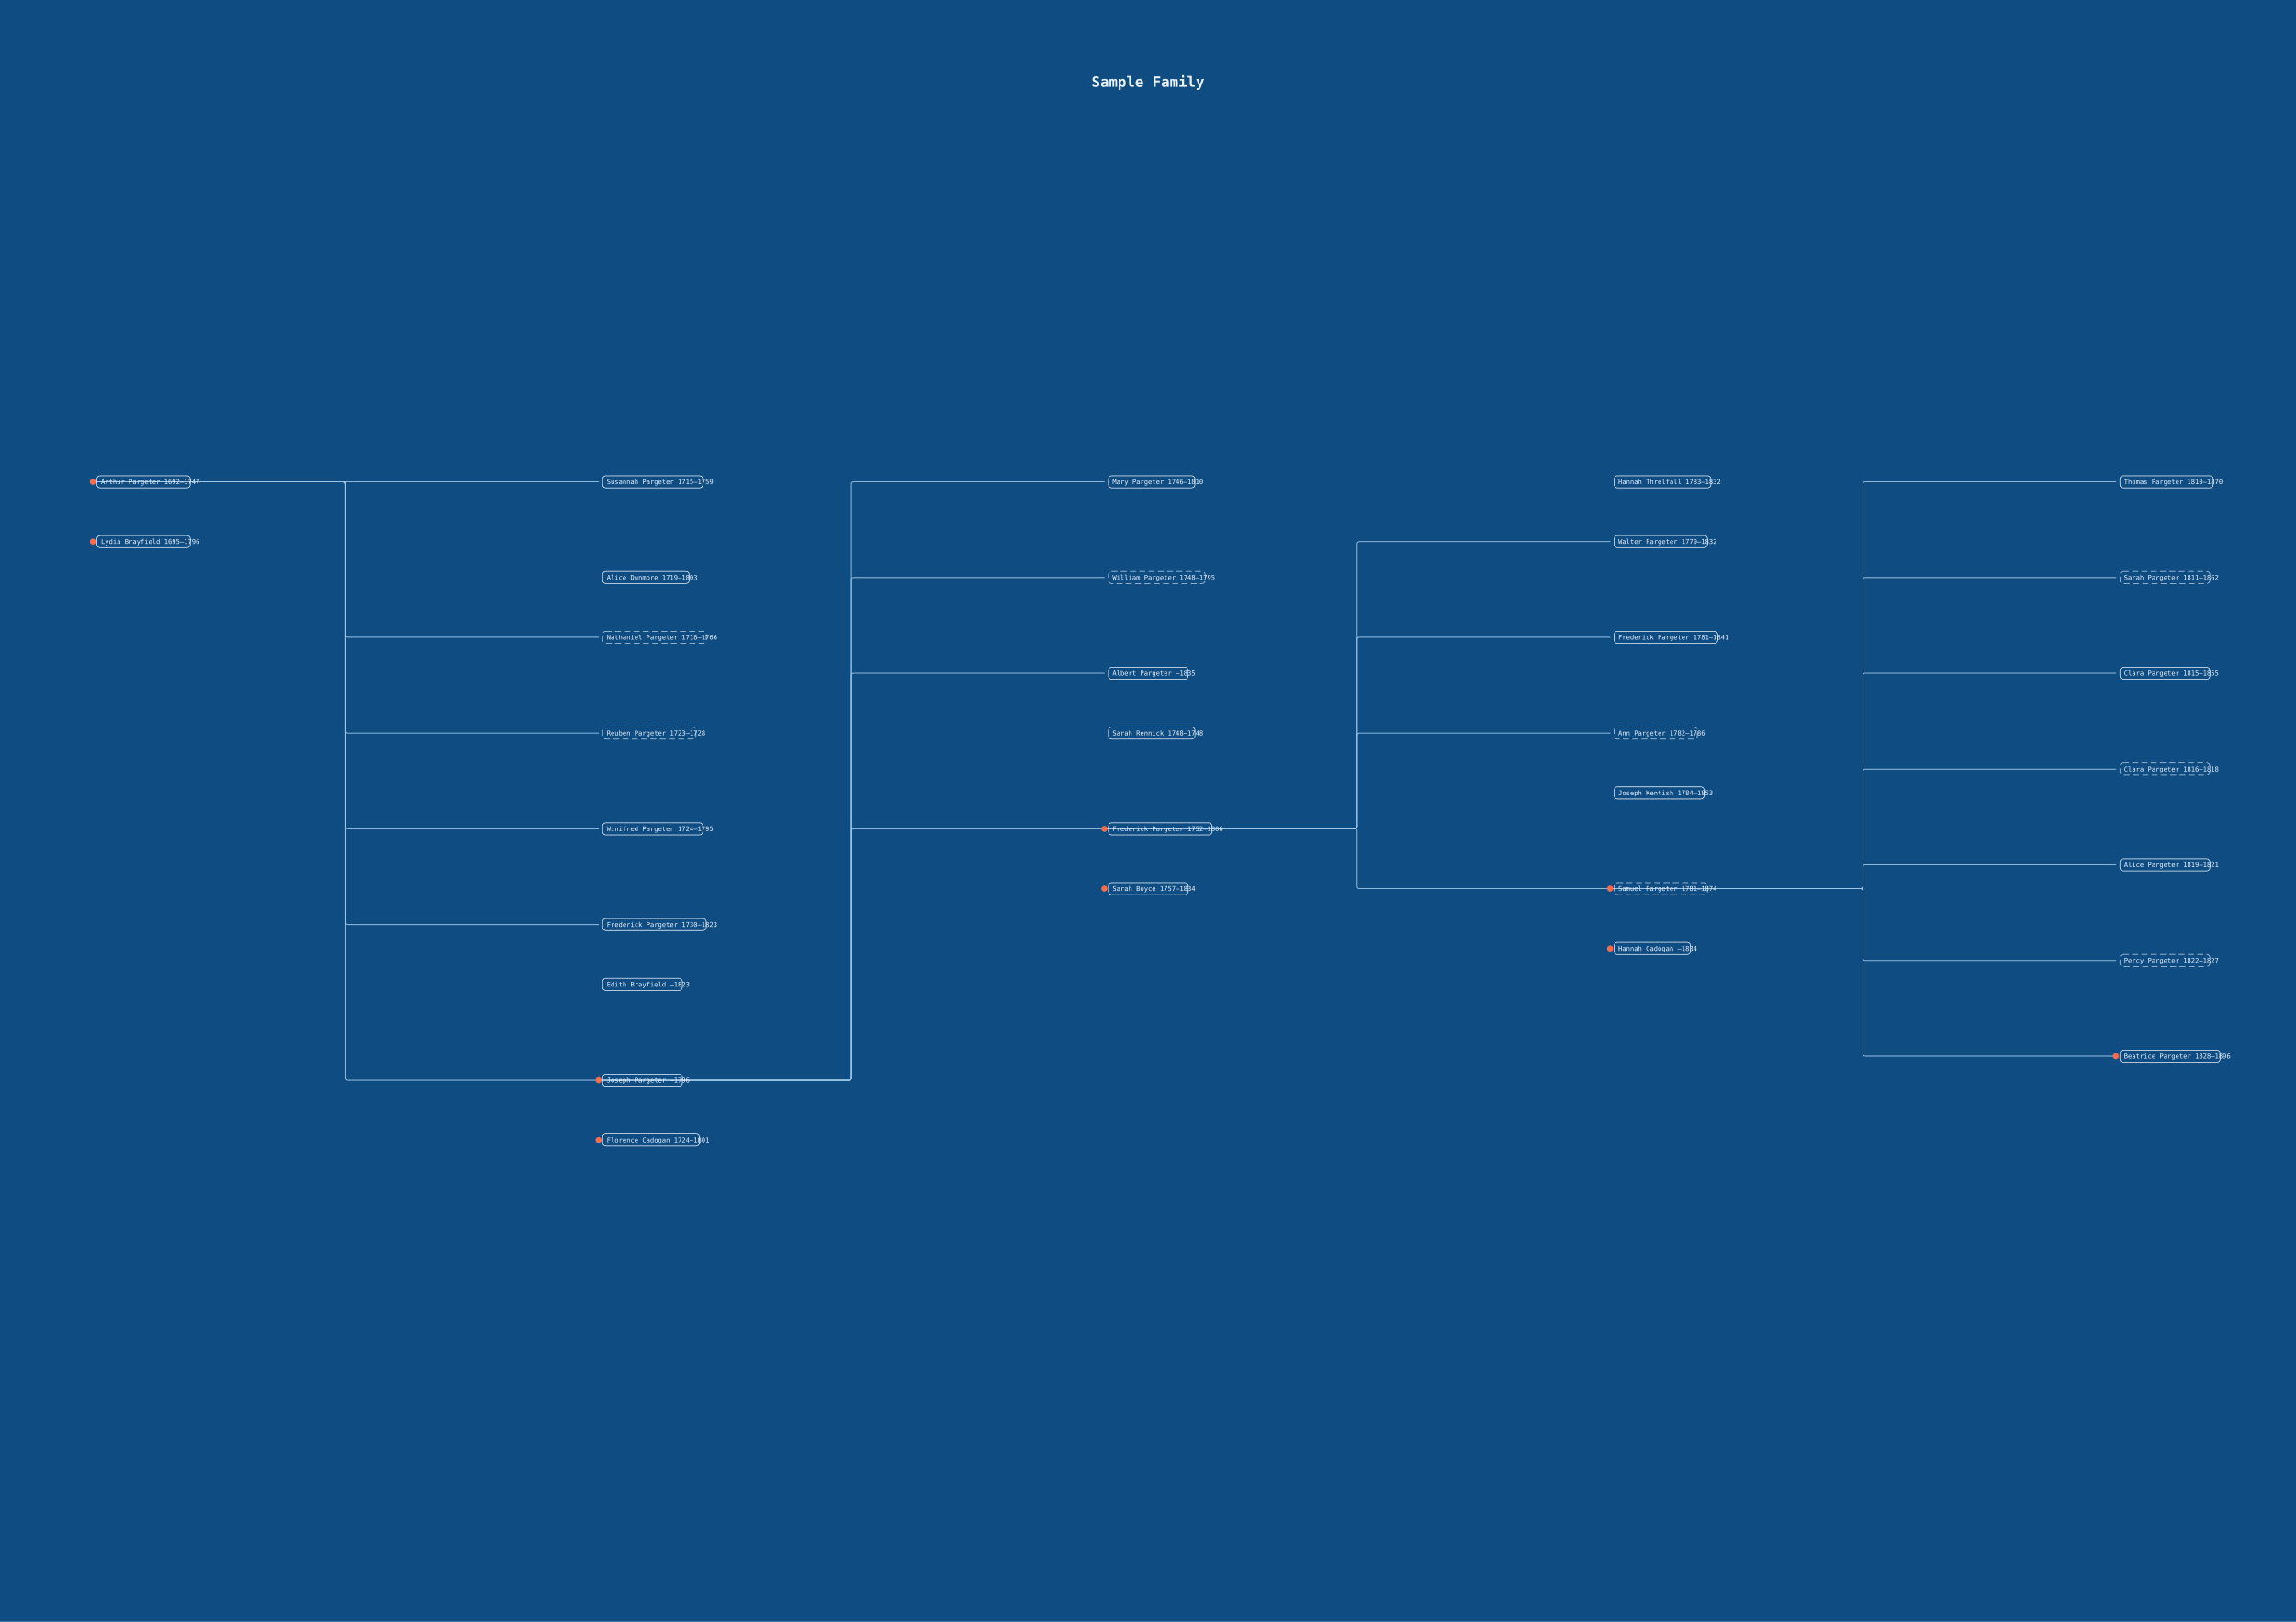
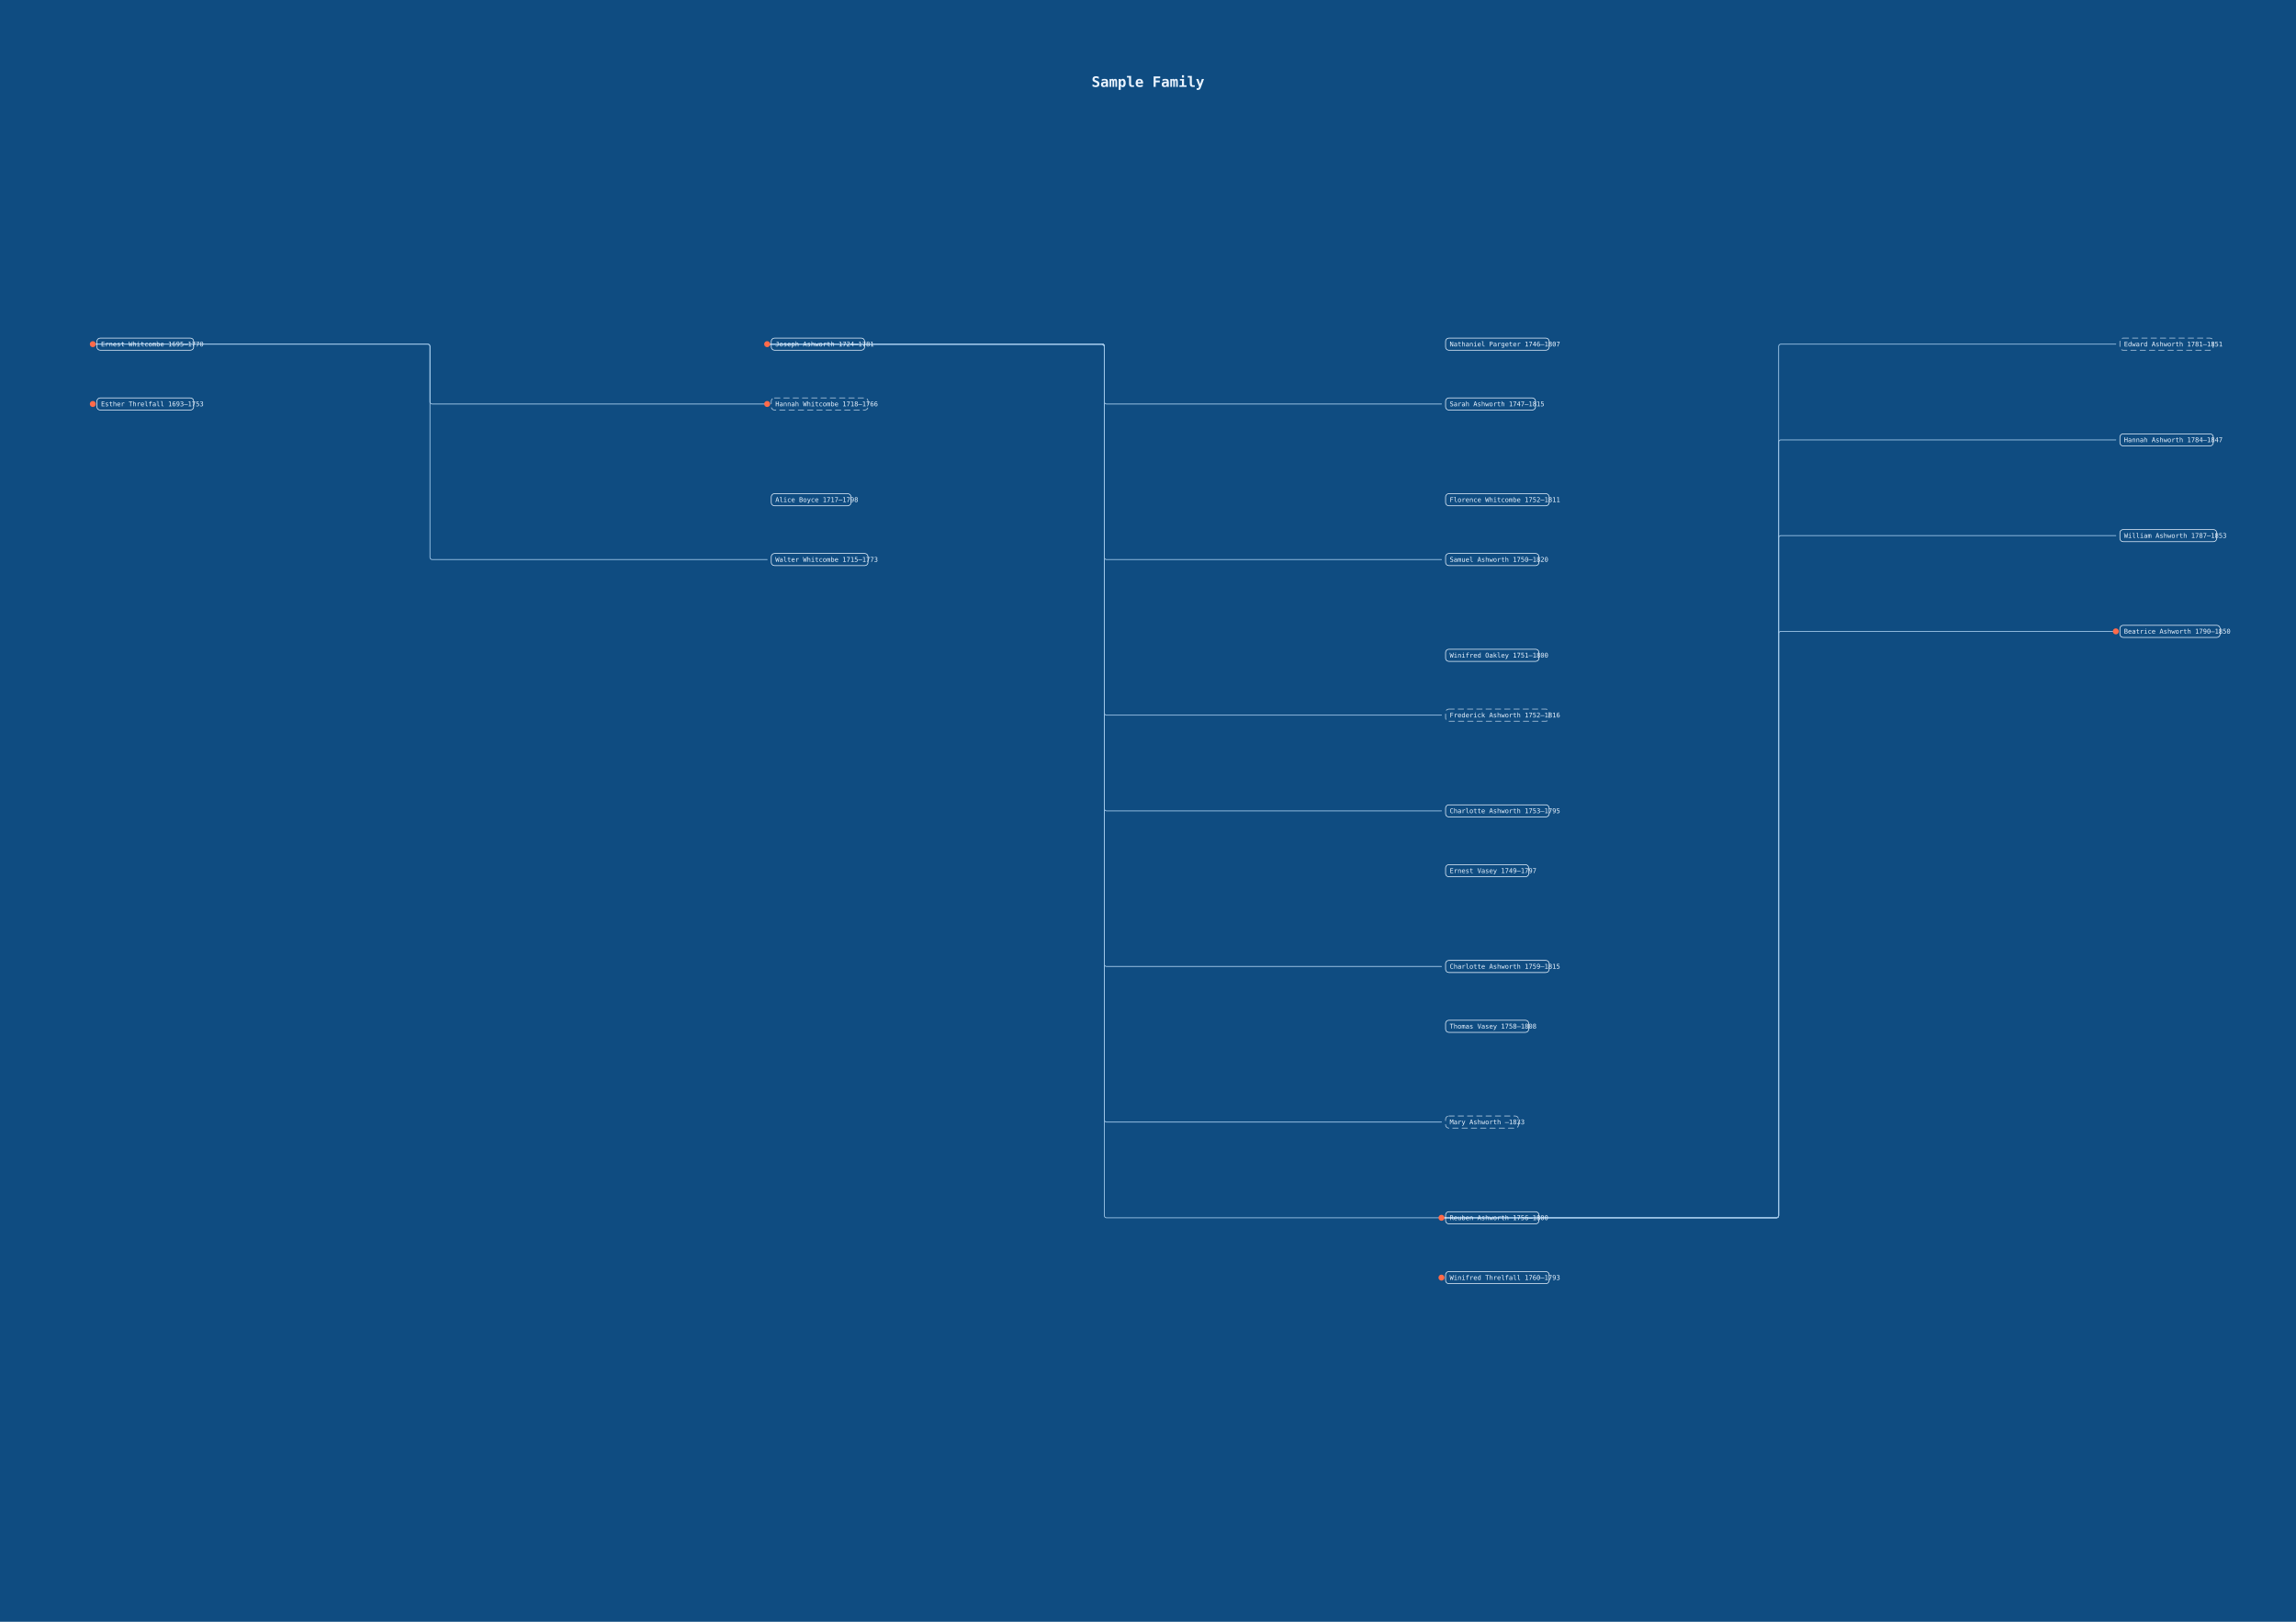
<svg xmlns="http://www.w3.org/2000/svg" width="841mm" height="594mm" viewBox="0 0 841 594">
  <rect x="0" y="0" width="841" height="594" fill="#0F4C81" />
  <g id="ENGRAVE">
-     <path d="M34,176.458L125.825,176.458L127.425,176.458L219.25,176.458" fill="none" stroke="#9FC6E8" stroke-width="0.3" stroke-linecap="round" stroke-linejoin="round" />
-     <path d="M219.25,395.625L311.075,395.625A0.8,0.8 0 0,0 311.875,394.825L311.875,177.258A0.8,0.8 0 0,1 312.675,176.458L404.5,176.458" fill="none" stroke="#9FC6E8" stroke-width="0.3" stroke-linecap="round" stroke-linejoin="round" />
-     <path d="M589.75,325.492L681.575,325.492A0.8,0.8 0 0,0 682.375,324.692L682.375,177.258A0.8,0.8 0 0,1 683.175,176.458L775,176.458" fill="none" stroke="#9FC6E8" stroke-width="0.3" stroke-linecap="round" stroke-linejoin="round" />
-     <path d="M404.5,303.575L496.325,303.575A0.8,0.8 0 0,0 497.125,302.775L497.125,199.175A0.8,0.8 0 0,1 497.925,198.375L589.75,198.375" fill="none" stroke="#9FC6E8" stroke-width="0.3" stroke-linecap="round" stroke-linejoin="round" />
-     <path d="M219.25,395.625L311.075,395.625A0.8,0.8 0 0,0 311.875,394.825L311.875,212.325A0.8,0.8 0 0,1 312.675,211.525L404.5,211.525" fill="none" stroke="#9FC6E8" stroke-width="0.3" stroke-linecap="round" stroke-linejoin="round" />
-     <path d="M589.75,325.492L681.575,325.492A0.8,0.8 0 0,0 682.375,324.692L682.375,212.325A0.8,0.8 0 0,1 683.175,211.525L775,211.525" fill="none" stroke="#9FC6E8" stroke-width="0.3" stroke-linecap="round" stroke-linejoin="round" />
-     <path d="M34,176.458L125.825,176.458A0.8,0.8 0 0,1 126.625,177.258L126.625,232.642A0.8,0.8 0 0,0 127.425,233.442L219.25,233.442" fill="none" stroke="#9FC6E8" stroke-width="0.3" stroke-linecap="round" stroke-linejoin="round" />
-     <path d="M404.5,303.575L496.325,303.575A0.8,0.8 0 0,0 497.125,302.775L497.125,234.242A0.8,0.8 0 0,1 497.925,233.442L589.75,233.442" fill="none" stroke="#9FC6E8" stroke-width="0.3" stroke-linecap="round" stroke-linejoin="round" />
-     <path d="M219.25,395.625L311.075,395.625A0.8,0.8 0 0,0 311.875,394.825L311.875,247.392A0.8,0.8 0 0,1 312.675,246.592L404.5,246.592" fill="none" stroke="#9FC6E8" stroke-width="0.3" stroke-linecap="round" stroke-linejoin="round" />
-     <path d="M589.75,325.492L681.575,325.492A0.8,0.8 0 0,0 682.375,324.692L682.375,247.392A0.8,0.8 0 0,1 683.175,246.592L775,246.592" fill="none" stroke="#9FC6E8" stroke-width="0.3" stroke-linecap="round" stroke-linejoin="round" />
-     <path d="M34,176.458L125.825,176.458A0.8,0.8 0 0,1 126.625,177.258L126.625,267.708A0.8,0.8 0 0,0 127.425,268.508L219.25,268.508" fill="none" stroke="#9FC6E8" stroke-width="0.3" stroke-linecap="round" stroke-linejoin="round" />
-     <path d="M404.5,303.575L496.325,303.575A0.8,0.8 0 0,0 497.125,302.775L497.125,269.308A0.8,0.8 0 0,1 497.925,268.508L589.75,268.508" fill="none" stroke="#9FC6E8" stroke-width="0.3" stroke-linecap="round" stroke-linejoin="round" />
-     <path d="M589.75,325.492L681.575,325.492A0.8,0.8 0 0,0 682.375,324.692L682.375,282.458A0.8,0.8 0 0,1 683.175,281.658L775,281.658" fill="none" stroke="#9FC6E8" stroke-width="0.3" stroke-linecap="round" stroke-linejoin="round" />
-     <path d="M219.25,395.625L311.075,395.625A0.8,0.8 0 0,0 311.875,394.825L311.875,304.375A0.8,0.8 0 0,1 312.675,303.575L404.5,303.575" fill="none" stroke="#9FC6E8" stroke-width="0.3" stroke-linecap="round" stroke-linejoin="round" />
-     <path d="M34,176.458L125.825,176.458A0.8,0.8 0 0,1 126.625,177.258L126.625,302.775A0.8,0.8 0 0,0 127.425,303.575L219.25,303.575" fill="none" stroke="#9FC6E8" stroke-width="0.3" stroke-linecap="round" stroke-linejoin="round" />
-     <path d="M589.75,325.492L681.575,325.492A0.8,0.8 0 0,0 682.375,324.692L682.375,317.525A0.8,0.8 0 0,1 683.175,316.725L775,316.725" fill="none" stroke="#9FC6E8" stroke-width="0.3" stroke-linecap="round" stroke-linejoin="round" />
-     <path d="M404.5,303.575L496.325,303.575A0.8,0.8 0 0,1 497.125,304.375L497.125,324.692A0.8,0.8 0 0,0 497.925,325.492L589.75,325.492" fill="none" stroke="#9FC6E8" stroke-width="0.3" stroke-linecap="round" stroke-linejoin="round" />
-     <path d="M34,176.458L125.825,176.458A0.8,0.8 0 0,1 126.625,177.258L126.625,337.842A0.8,0.8 0 0,0 127.425,338.642L219.25,338.642" fill="none" stroke="#9FC6E8" stroke-width="0.3" stroke-linecap="round" stroke-linejoin="round" />
-     <path d="M589.75,325.492L681.575,325.492A0.8,0.8 0 0,1 682.375,326.292L682.375,350.992A0.8,0.8 0 0,0 683.175,351.792L775,351.792" fill="none" stroke="#9FC6E8" stroke-width="0.3" stroke-linecap="round" stroke-linejoin="round" />
-     <path d="M589.75,325.492L681.575,325.492A0.8,0.8 0 0,1 682.375,326.292L682.375,386.058A0.8,0.8 0 0,0 683.175,386.858L775,386.858" fill="none" stroke="#9FC6E8" stroke-width="0.3" stroke-linecap="round" stroke-linejoin="round" />
-     <path d="M34,176.458L125.825,176.458A0.8,0.8 0 0,1 126.625,177.258L126.625,394.825A0.8,0.8 0 0,0 127.425,395.625L219.25,395.625" fill="none" stroke="#9FC6E8" stroke-width="0.3" stroke-linecap="round" stroke-linejoin="round" />
-     <path d="M36.7,174.238H68.5A1.2,1.2 0 0,1 69.7,175.438V177.478A1.2,1.2 0 0,1 68.5,178.678H36.7A1.2,1.2 0 0,1 35.5,177.478V175.438A1.2,1.2 0 0,1 36.7,174.238Z" fill="none" stroke="#EAF4FF" stroke-width="0.25" stroke-linecap="round" stroke-linejoin="round" />
-     <path d="M36.7,196.155H68.5A1.2,1.2 0 0,1 69.7,197.355V199.395A1.2,1.2 0 0,1 68.5,200.595H36.7A1.2,1.2 0 0,1 35.5,199.395V197.355A1.2,1.2 0 0,1 36.7,196.155Z" fill="none" stroke="#EAF4FF" stroke-width="0.25" stroke-linecap="round" stroke-linejoin="round" />
-     <path d="M221.95,174.238H256.246A1.2,1.2 0 0,1 257.446,175.438V177.478A1.2,1.2 0 0,1 256.246,178.678H221.95A1.2,1.2 0 0,1 220.75,177.478V175.438A1.2,1.2 0 0,1 221.95,174.238Z" fill="none" stroke="#EAF4FF" stroke-width="0.25" stroke-linecap="round" stroke-linejoin="round" />
-     <path d="M221.95,209.305H251.254A1.2,1.2 0 0,1 252.454,210.505V212.545A1.2,1.2 0 0,1 251.254,213.745H221.95A1.2,1.2 0 0,1 220.75,212.545V210.505A1.2,1.2 0 0,1 221.95,209.305Z" fill="none" stroke="#EAF4FF" stroke-width="0.25" stroke-linecap="round" stroke-linejoin="round" />
-     <path d="M221.95,231.222H257.494A1.2,1.2 0 0,1 258.694,232.422V234.462A1.2,1.2 0 0,1 257.494,235.662H221.95A1.2,1.2 0 0,1 220.75,234.462V232.422A1.2,1.2 0 0,1 221.95,231.222Z" fill="none" stroke="#EAF4FF" stroke-width="0.25" stroke-linecap="round" stroke-linejoin="round" stroke-dasharray="2,1.4" opacity="0.8" />
-     <path d="M221.95,266.288H253.75A1.2,1.2 0 0,1 254.95,267.488V269.528A1.2,1.2 0 0,1 253.75,270.728H221.95A1.2,1.2 0 0,1 220.75,269.528V267.488A1.2,1.2 0 0,1 221.95,266.288Z" fill="none" stroke="#EAF4FF" stroke-width="0.25" stroke-linecap="round" stroke-linejoin="round" stroke-dasharray="2,1.4" opacity="0.8" />
-     <path d="M221.95,301.355H256.246A1.2,1.2 0 0,1 257.446,302.555V304.595A1.2,1.2 0 0,1 256.246,305.795H221.95A1.2,1.2 0 0,1 220.75,304.595V302.555A1.2,1.2 0 0,1 221.95,301.355Z" fill="none" stroke="#EAF4FF" stroke-width="0.25" stroke-linecap="round" stroke-linejoin="round" />
-     <path d="M221.95,336.422H257.494A1.2,1.2 0 0,1 258.694,337.622V339.662A1.2,1.2 0 0,1 257.494,340.862H221.95A1.2,1.2 0 0,1 220.75,339.662V337.622A1.2,1.2 0 0,1 221.95,336.422Z" fill="none" stroke="#EAF4FF" stroke-width="0.25" stroke-linecap="round" stroke-linejoin="round" />
-     <path d="M221.95,358.338H248.758A1.2,1.2 0 0,1 249.958,359.538V361.578A1.2,1.2 0 0,1 248.758,362.778H221.95A1.2,1.2 0 0,1 220.75,361.578V359.538A1.2,1.2 0 0,1 221.95,358.338Z" fill="none" stroke="#EAF4FF" stroke-width="0.25" stroke-linecap="round" stroke-linejoin="round" />
-     <path d="M221.95,393.405H248.758A1.2,1.2 0 0,1 249.958,394.605V396.645A1.2,1.2 0 0,1 248.758,397.845H221.95A1.2,1.2 0 0,1 220.75,396.645V394.605A1.2,1.2 0 0,1 221.95,393.405Z" fill="none" stroke="#EAF4FF" stroke-width="0.25" stroke-linecap="round" stroke-linejoin="round" />
-     <path d="M221.95,415.322H254.998A1.2,1.2 0 0,1 256.198,416.522V418.562A1.2,1.2 0 0,1 254.998,419.762H221.95A1.2,1.2 0 0,1 220.75,418.562V416.522A1.2,1.2 0 0,1 221.95,415.322Z" fill="none" stroke="#EAF4FF" stroke-width="0.25" stroke-linecap="round" stroke-linejoin="round" />
-     <path d="M407.2,174.238H436.504A1.2,1.2 0 0,1 437.704,175.438V177.478A1.2,1.2 0 0,1 436.504,178.678H407.2A1.2,1.2 0 0,1 406,177.478V175.438A1.2,1.2 0 0,1 407.2,174.238Z" fill="none" stroke="#EAF4FF" stroke-width="0.25" stroke-linecap="round" stroke-linejoin="round" />
-     <path d="M407.2,209.305H440.248A1.2,1.2 0 0,1 441.448,210.505V212.545A1.2,1.2 0 0,1 440.248,213.745H407.2A1.2,1.2 0 0,1 406,212.545V210.505A1.2,1.2 0 0,1 407.2,209.305Z" fill="none" stroke="#EAF4FF" stroke-width="0.25" stroke-linecap="round" stroke-linejoin="round" stroke-dasharray="2,1.4" opacity="0.8" />
-     <path d="M407.2,244.372H434.008A1.2,1.2 0 0,1 435.208,245.572V247.612A1.2,1.2 0 0,1 434.008,248.812H407.2A1.2,1.2 0 0,1 406,247.612V245.572A1.2,1.2 0 0,1 407.2,244.372Z" fill="none" stroke="#EAF4FF" stroke-width="0.25" stroke-linecap="round" stroke-linejoin="round" />
-     <path d="M407.2,266.288H436.504A1.2,1.2 0 0,1 437.704,267.488V269.528A1.2,1.2 0 0,1 436.504,270.728H407.2A1.2,1.2 0 0,1 406,269.528V267.488A1.2,1.2 0 0,1 407.2,266.288Z" fill="none" stroke="#EAF4FF" stroke-width="0.25" stroke-linecap="round" stroke-linejoin="round" />
-     <path d="M407.2,301.355H442.744A1.2,1.2 0 0,1 443.944,302.555V304.595A1.2,1.2 0 0,1 442.744,305.795H407.2A1.2,1.2 0 0,1 406,304.595V302.555A1.2,1.2 0 0,1 407.2,301.355Z" fill="none" stroke="#EAF4FF" stroke-width="0.25" stroke-linecap="round" stroke-linejoin="round" />
-     <path d="M407.2,323.272H434.008A1.2,1.2 0 0,1 435.208,324.472V326.512A1.2,1.2 0 0,1 434.008,327.712H407.2A1.2,1.2 0 0,1 406,326.512V324.472A1.2,1.2 0 0,1 407.2,323.272Z" fill="none" stroke="#EAF4FF" stroke-width="0.25" stroke-linecap="round" stroke-linejoin="round" />
-     <path d="M592.45,174.238H625.498A1.2,1.2 0 0,1 626.698,175.438V177.478A1.2,1.2 0 0,1 625.498,178.678H592.45A1.2,1.2 0 0,1 591.25,177.478V175.438A1.2,1.2 0 0,1 592.45,174.238Z" fill="none" stroke="#EAF4FF" stroke-width="0.25" stroke-linecap="round" stroke-linejoin="round" />
-     <path d="M592.45,196.155H624.25A1.2,1.2 0 0,1 625.45,197.355V199.395A1.2,1.2 0 0,1 624.25,200.595H592.45A1.2,1.2 0 0,1 591.25,199.395V197.355A1.2,1.2 0 0,1 592.45,196.155Z" fill="none" stroke="#EAF4FF" stroke-width="0.25" stroke-linecap="round" stroke-linejoin="round" />
-     <path d="M592.45,231.222H627.994A1.2,1.2 0 0,1 629.194,232.422V234.462A1.2,1.2 0 0,1 627.994,235.662H592.45A1.2,1.2 0 0,1 591.25,234.462V232.422A1.2,1.2 0 0,1 592.45,231.222Z" fill="none" stroke="#EAF4FF" stroke-width="0.25" stroke-linecap="round" stroke-linejoin="round" />
-     <path d="M592.45,266.288H620.506A1.2,1.2 0 0,1 621.706,267.488V269.528A1.2,1.2 0 0,1 620.506,270.728H592.45A1.2,1.2 0 0,1 591.25,269.528V267.488A1.2,1.2 0 0,1 592.45,266.288Z" fill="none" stroke="#EAF4FF" stroke-width="0.25" stroke-linecap="round" stroke-linejoin="round" stroke-dasharray="2,1.4" opacity="0.8" />
-     <path d="M592.45,288.205H623.002A1.2,1.2 0 0,1 624.202,289.405V291.445A1.2,1.2 0 0,1 623.002,292.645H592.45A1.2,1.2 0 0,1 591.25,291.445V289.405A1.2,1.2 0 0,1 592.45,288.205Z" fill="none" stroke="#EAF4FF" stroke-width="0.25" stroke-linecap="round" stroke-linejoin="round" />
-     <path d="M592.45,323.272H624.25A1.2,1.2 0 0,1 625.45,324.472V326.512A1.2,1.2 0 0,1 624.25,327.712H592.45A1.2,1.2 0 0,1 591.25,326.512V324.472A1.2,1.2 0 0,1 592.45,323.272Z" fill="none" stroke="#EAF4FF" stroke-width="0.25" stroke-linecap="round" stroke-linejoin="round" stroke-dasharray="2,1.4" opacity="0.8" />
-     <path d="M592.45,345.188H618.01A1.2,1.2 0 0,1 619.21,346.388V348.428A1.2,1.2 0 0,1 618.01,349.628H592.45A1.2,1.2 0 0,1 591.25,348.428V346.388A1.2,1.2 0 0,1 592.45,345.188Z" fill="none" stroke="#EAF4FF" stroke-width="0.25" stroke-linecap="round" stroke-linejoin="round" />
-     <path d="M777.7,174.238H809.5A1.2,1.2 0 0,1 810.7,175.438V177.478A1.2,1.2 0 0,1 809.5,178.678H777.7A1.2,1.2 0 0,1 776.5,177.478V175.438A1.2,1.2 0 0,1 777.7,174.238Z" fill="none" stroke="#EAF4FF" stroke-width="0.25" stroke-linecap="round" stroke-linejoin="round" />
-     <path d="M777.7,209.305H808.252A1.2,1.2 0 0,1 809.452,210.505V212.545A1.2,1.2 0 0,1 808.252,213.745H777.7A1.2,1.2 0 0,1 776.5,212.545V210.505A1.2,1.2 0 0,1 777.7,209.305Z" fill="none" stroke="#EAF4FF" stroke-width="0.25" stroke-linecap="round" stroke-linejoin="round" stroke-dasharray="2,1.4" opacity="0.8" />
-     <path d="M777.7,244.372H808.252A1.2,1.2 0 0,1 809.452,245.572V247.612A1.2,1.2 0 0,1 808.252,248.812H777.7A1.2,1.2 0 0,1 776.5,247.612V245.572A1.2,1.2 0 0,1 777.7,244.372Z" fill="none" stroke="#EAF4FF" stroke-width="0.25" stroke-linecap="round" stroke-linejoin="round" />
-     <path d="M777.7,279.438H808.252A1.2,1.2 0 0,1 809.452,280.638V282.678A1.2,1.2 0 0,1 808.252,283.878H777.7A1.2,1.2 0 0,1 776.5,282.678V280.638A1.2,1.2 0 0,1 777.7,279.438Z" fill="none" stroke="#EAF4FF" stroke-width="0.25" stroke-linecap="round" stroke-linejoin="round" stroke-dasharray="2,1.4" opacity="0.8" />
-     <path d="M777.7,314.505H808.252A1.2,1.2 0 0,1 809.452,315.705V317.745A1.2,1.2 0 0,1 808.252,318.945H777.7A1.2,1.2 0 0,1 776.5,317.745V315.705A1.2,1.2 0 0,1 777.7,314.505Z" fill="none" stroke="#EAF4FF" stroke-width="0.25" stroke-linecap="round" stroke-linejoin="round" />
-     <path d="M777.7,349.572H808.252A1.2,1.2 0 0,1 809.452,350.772V352.812A1.2,1.2 0 0,1 808.252,354.012H777.7A1.2,1.2 0 0,1 776.5,352.812V350.772A1.2,1.2 0 0,1 777.7,349.572Z" fill="none" stroke="#EAF4FF" stroke-width="0.25" stroke-linecap="round" stroke-linejoin="round" stroke-dasharray="2,1.4" opacity="0.8" />
-     <path d="M777.7,384.638H811.996A1.2,1.2 0 0,1 813.196,385.838V387.878A1.2,1.2 0 0,1 811.996,389.078H777.7A1.2,1.2 0 0,1 776.5,387.878V385.838A1.2,1.2 0 0,1 777.7,384.638Z" fill="none" stroke="#EAF4FF" stroke-width="0.25" stroke-linecap="round" stroke-linejoin="round" />
-     <text x="37" y="176.458" font-family="'Roboto Mono','SF Mono',Menlo,monospace" font-size="2.4" fill="#EAF4FF" text-anchor="start" dominant-baseline="central">Arthur Pargeter 1692–1747</text>
-     <text x="37" y="198.375" font-family="'Roboto Mono','SF Mono',Menlo,monospace" font-size="2.4" fill="#EAF4FF" text-anchor="start" dominant-baseline="central">Lydia Brayfield 1695–1796</text>
-     <text x="222.25" y="176.458" font-family="'Roboto Mono','SF Mono',Menlo,monospace" font-size="2.4" fill="#EAF4FF" text-anchor="start" dominant-baseline="central">Susannah Pargeter 1715–1759</text>
-     <text x="222.25" y="211.525" font-family="'Roboto Mono','SF Mono',Menlo,monospace" font-size="2.4" fill="#EAF4FF" text-anchor="start" dominant-baseline="central">Alice Dunmore 1719–1803</text>
-     <text x="222.25" y="233.442" font-family="'Roboto Mono','SF Mono',Menlo,monospace" font-size="2.4" fill="#EAF4FF" text-anchor="start" dominant-baseline="central">Nathaniel Pargeter 1718–1766</text>
-     <text x="222.25" y="268.508" font-family="'Roboto Mono','SF Mono',Menlo,monospace" font-size="2.4" fill="#EAF4FF" text-anchor="start" dominant-baseline="central">Reuben Pargeter 1723–1728</text>
-     <text x="222.25" y="303.575" font-family="'Roboto Mono','SF Mono',Menlo,monospace" font-size="2.4" fill="#EAF4FF" text-anchor="start" dominant-baseline="central">Winifred Pargeter 1724–1795</text>
-     <text x="222.25" y="338.642" font-family="'Roboto Mono','SF Mono',Menlo,monospace" font-size="2.4" fill="#EAF4FF" text-anchor="start" dominant-baseline="central">Frederick Pargeter 1730–1823</text>
-     <text x="222.25" y="360.558" font-family="'Roboto Mono','SF Mono',Menlo,monospace" font-size="2.4" fill="#EAF4FF" text-anchor="start" dominant-baseline="central">Edith Brayfield –1823</text>
-     <text x="222.25" y="395.625" font-family="'Roboto Mono','SF Mono',Menlo,monospace" font-size="2.4" fill="#EAF4FF" text-anchor="start" dominant-baseline="central">Joseph Pargeter –1796</text>
-     <text x="222.25" y="417.542" font-family="'Roboto Mono','SF Mono',Menlo,monospace" font-size="2.4" fill="#EAF4FF" text-anchor="start" dominant-baseline="central">Florence Cadogan 1724–1801</text>
-     <text x="407.5" y="176.458" font-family="'Roboto Mono','SF Mono',Menlo,monospace" font-size="2.4" fill="#EAF4FF" text-anchor="start" dominant-baseline="central">Mary Pargeter 1746–1810</text>
-     <text x="407.5" y="211.525" font-family="'Roboto Mono','SF Mono',Menlo,monospace" font-size="2.4" fill="#EAF4FF" text-anchor="start" dominant-baseline="central">William Pargeter 1748–1795</text>
-     <text x="407.5" y="246.592" font-family="'Roboto Mono','SF Mono',Menlo,monospace" font-size="2.4" fill="#EAF4FF" text-anchor="start" dominant-baseline="central">Albert Pargeter –1835</text>
-     <text x="407.5" y="268.508" font-family="'Roboto Mono','SF Mono',Menlo,monospace" font-size="2.4" fill="#EAF4FF" text-anchor="start" dominant-baseline="central">Sarah Rennick 1748–1748</text>
-     <text x="407.5" y="303.575" font-family="'Roboto Mono','SF Mono',Menlo,monospace" font-size="2.4" fill="#EAF4FF" text-anchor="start" dominant-baseline="central">Frederick Pargeter 1752–1806</text>
-     <text x="407.5" y="325.492" font-family="'Roboto Mono','SF Mono',Menlo,monospace" font-size="2.4" fill="#EAF4FF" text-anchor="start" dominant-baseline="central">Sarah Boyce 1757–1834</text>
-     <text x="592.75" y="176.458" font-family="'Roboto Mono','SF Mono',Menlo,monospace" font-size="2.4" fill="#EAF4FF" text-anchor="start" dominant-baseline="central">Hannah Threlfall 1783–1832</text>
-     <text x="592.75" y="198.375" font-family="'Roboto Mono','SF Mono',Menlo,monospace" font-size="2.4" fill="#EAF4FF" text-anchor="start" dominant-baseline="central">Walter Pargeter 1779–1832</text>
-     <text x="592.75" y="233.442" font-family="'Roboto Mono','SF Mono',Menlo,monospace" font-size="2.4" fill="#EAF4FF" text-anchor="start" dominant-baseline="central">Frederick Pargeter 1781–1841</text>
-     <text x="592.75" y="268.508" font-family="'Roboto Mono','SF Mono',Menlo,monospace" font-size="2.4" fill="#EAF4FF" text-anchor="start" dominant-baseline="central">Ann Pargeter 1782–1786</text>
-     <text x="592.75" y="290.425" font-family="'Roboto Mono','SF Mono',Menlo,monospace" font-size="2.4" fill="#EAF4FF" text-anchor="start" dominant-baseline="central">Joseph Kentish 1784–1853</text>
-     <text x="592.75" y="325.492" font-family="'Roboto Mono','SF Mono',Menlo,monospace" font-size="2.4" fill="#EAF4FF" text-anchor="start" dominant-baseline="central">Samuel Pargeter 1781–1874</text>
-     <text x="592.75" y="347.408" font-family="'Roboto Mono','SF Mono',Menlo,monospace" font-size="2.4" fill="#EAF4FF" text-anchor="start" dominant-baseline="central">Hannah Cadogan –1834</text>
-     <text x="778" y="176.458" font-family="'Roboto Mono','SF Mono',Menlo,monospace" font-size="2.4" fill="#EAF4FF" text-anchor="start" dominant-baseline="central">Thomas Pargeter 1810–1870</text>
-     <text x="778" y="211.525" font-family="'Roboto Mono','SF Mono',Menlo,monospace" font-size="2.4" fill="#EAF4FF" text-anchor="start" dominant-baseline="central">Sarah Pargeter 1811–1862</text>
-     <text x="778" y="246.592" font-family="'Roboto Mono','SF Mono',Menlo,monospace" font-size="2.4" fill="#EAF4FF" text-anchor="start" dominant-baseline="central">Clara Pargeter 1815–1855</text>
-     <text x="778" y="281.658" font-family="'Roboto Mono','SF Mono',Menlo,monospace" font-size="2.4" fill="#EAF4FF" text-anchor="start" dominant-baseline="central">Clara Pargeter 1816–1818</text>
-     <text x="778" y="316.725" font-family="'Roboto Mono','SF Mono',Menlo,monospace" font-size="2.4" fill="#EAF4FF" text-anchor="start" dominant-baseline="central">Alice Pargeter 1819–1821</text>
-     <text x="778" y="351.792" font-family="'Roboto Mono','SF Mono',Menlo,monospace" font-size="2.4" fill="#EAF4FF" text-anchor="start" dominant-baseline="central">Percy Pargeter 1822–1827</text>
-     <text x="778" y="386.858" font-family="'Roboto Mono','SF Mono',Menlo,monospace" font-size="2.4" fill="#EAF4FF" text-anchor="start" dominant-baseline="central">Beatrice Pargeter 1828–1896</text>
+     <path d="M528,446.033L650.7,446.033A0.8,0.8 0 0,0 651.5,445.233L651.5,126.85A0.8,0.8 0 0,1 652.3,126.05L775,126.05" fill="none" stroke="#9FC6E8" stroke-width="0.3" stroke-linecap="round" stroke-linejoin="round" />
+     <path d="M34,126.05L156.7,126.05A0.8,0.8 0 0,1 157.5,126.85L157.5,147.167A0.8,0.8 0 0,0 158.3,147.967L281,147.967" fill="none" stroke="#9FC6E8" stroke-width="0.3" stroke-linecap="round" stroke-linejoin="round" />
+     <path d="M281,126.05L403.7,126.05A0.8,0.8 0 0,1 404.5,126.85L404.5,147.167A0.8,0.8 0 0,0 405.3,147.967L528,147.967" fill="none" stroke="#9FC6E8" stroke-width="0.3" stroke-linecap="round" stroke-linejoin="round" />
+     <path d="M528,446.033L650.7,446.033A0.8,0.8 0 0,0 651.5,445.233L651.5,161.917A0.8,0.8 0 0,1 652.3,161.117L775,161.117" fill="none" stroke="#9FC6E8" stroke-width="0.3" stroke-linecap="round" stroke-linejoin="round" />
+     <path d="M528,446.033L650.7,446.033A0.8,0.8 0 0,0 651.5,445.233L651.5,196.983A0.8,0.8 0 0,1 652.3,196.183L775,196.183" fill="none" stroke="#9FC6E8" stroke-width="0.3" stroke-linecap="round" stroke-linejoin="round" />
+     <path d="M34,126.05L156.7,126.05A0.8,0.8 0 0,1 157.5,126.85L157.5,204.15A0.8,0.8 0 0,0 158.3,204.95L281,204.95" fill="none" stroke="#9FC6E8" stroke-width="0.3" stroke-linecap="round" stroke-linejoin="round" />
+     <path d="M281,126.05L403.7,126.05A0.8,0.8 0 0,1 404.5,126.85L404.5,204.15A0.8,0.8 0 0,0 405.3,204.95L528,204.95" fill="none" stroke="#9FC6E8" stroke-width="0.3" stroke-linecap="round" stroke-linejoin="round" />
+     <path d="M528,446.033L650.7,446.033A0.8,0.8 0 0,0 651.5,445.233L651.5,232.05A0.8,0.8 0 0,1 652.3,231.25L775,231.25" fill="none" stroke="#9FC6E8" stroke-width="0.3" stroke-linecap="round" stroke-linejoin="round" />
+     <path d="M281,126.05L403.7,126.05A0.8,0.8 0 0,1 404.5,126.85L404.5,261.133A0.8,0.8 0 0,0 405.3,261.933L528,261.933" fill="none" stroke="#9FC6E8" stroke-width="0.3" stroke-linecap="round" stroke-linejoin="round" />
+     <path d="M281,126.05L403.7,126.05A0.8,0.8 0 0,1 404.5,126.85L404.5,296.2A0.8,0.8 0 0,0 405.3,297L528,297" fill="none" stroke="#9FC6E8" stroke-width="0.3" stroke-linecap="round" stroke-linejoin="round" />
+     <path d="M281,126.05L403.7,126.05A0.8,0.8 0 0,1 404.5,126.85L404.5,353.183A0.8,0.8 0 0,0 405.3,353.983L528,353.983" fill="none" stroke="#9FC6E8" stroke-width="0.3" stroke-linecap="round" stroke-linejoin="round" />
+     <path d="M281,126.05L403.7,126.05A0.8,0.8 0 0,1 404.5,126.85L404.5,410.167A0.8,0.8 0 0,0 405.3,410.967L528,410.967" fill="none" stroke="#9FC6E8" stroke-width="0.3" stroke-linecap="round" stroke-linejoin="round" />
+     <path d="M281,126.05L403.7,126.05A0.8,0.8 0 0,1 404.5,126.85L404.5,445.233A0.8,0.8 0 0,0 405.3,446.033L528,446.033" fill="none" stroke="#9FC6E8" stroke-width="0.3" stroke-linecap="round" stroke-linejoin="round" />
+     <path d="M36.7,123.83H69.748A1.2,1.2 0 0,1 70.948,125.03V127.07A1.2,1.2 0 0,1 69.748,128.27H36.7A1.2,1.2 0 0,1 35.5,127.07V125.03A1.2,1.2 0 0,1 36.7,123.83Z" fill="none" stroke="#EAF4FF" stroke-width="0.25" stroke-linecap="round" stroke-linejoin="round" />
+     <path d="M36.7,145.747H69.748A1.2,1.2 0 0,1 70.948,146.947V148.987A1.2,1.2 0 0,1 69.748,150.187H36.7A1.2,1.2 0 0,1 35.5,148.987V146.947A1.2,1.2 0 0,1 36.7,145.747Z" fill="none" stroke="#EAF4FF" stroke-width="0.25" stroke-linecap="round" stroke-linejoin="round" />
+     <path d="M283.7,123.83H315.5A1.2,1.2 0 0,1 316.7,125.03V127.07A1.2,1.2 0 0,1 315.5,128.27H283.7A1.2,1.2 0 0,1 282.5,127.07V125.03A1.2,1.2 0 0,1 283.7,123.83Z" fill="none" stroke="#EAF4FF" stroke-width="0.25" stroke-linecap="round" stroke-linejoin="round" />
+     <path d="M283.7,145.747H316.748A1.2,1.2 0 0,1 317.948,146.947V148.987A1.2,1.2 0 0,1 316.748,150.187H283.7A1.2,1.2 0 0,1 282.5,148.987V146.947A1.2,1.2 0 0,1 283.7,145.747Z" fill="none" stroke="#EAF4FF" stroke-width="0.25" stroke-linecap="round" stroke-linejoin="round" stroke-dasharray="2,1.4" opacity="0.8" />
+     <path d="M283.7,180.813H310.508A1.2,1.2 0 0,1 311.708,182.013V184.053A1.2,1.2 0 0,1 310.508,185.253H283.7A1.2,1.2 0 0,1 282.5,184.053V182.013A1.2,1.2 0 0,1 283.7,180.813Z" fill="none" stroke="#EAF4FF" stroke-width="0.25" stroke-linecap="round" stroke-linejoin="round" />
+     <path d="M283.7,202.73H316.748A1.2,1.2 0 0,1 317.948,203.93V205.97A1.2,1.2 0 0,1 316.748,207.17H283.7A1.2,1.2 0 0,1 282.5,205.97V203.93A1.2,1.2 0 0,1 283.7,202.73Z" fill="none" stroke="#EAF4FF" stroke-width="0.25" stroke-linecap="round" stroke-linejoin="round" />
+     <path d="M530.7,123.83H566.244A1.2,1.2 0 0,1 567.444,125.03V127.07A1.2,1.2 0 0,1 566.244,128.27H530.7A1.2,1.2 0 0,1 529.5,127.07V125.03A1.2,1.2 0 0,1 530.7,123.83Z" fill="none" stroke="#EAF4FF" stroke-width="0.25" stroke-linecap="round" stroke-linejoin="round" />
+     <path d="M530.7,145.747H561.252A1.2,1.2 0 0,1 562.452,146.947V148.987A1.2,1.2 0 0,1 561.252,150.187H530.7A1.2,1.2 0 0,1 529.5,148.987V146.947A1.2,1.2 0 0,1 530.7,145.747Z" fill="none" stroke="#EAF4FF" stroke-width="0.25" stroke-linecap="round" stroke-linejoin="round" />
+     <path d="M530.7,180.813H566.244A1.2,1.2 0 0,1 567.444,182.013V184.053A1.2,1.2 0 0,1 566.244,185.253H530.7A1.2,1.2 0 0,1 529.5,184.053V182.013A1.2,1.2 0 0,1 530.7,180.813Z" fill="none" stroke="#EAF4FF" stroke-width="0.25" stroke-linecap="round" stroke-linejoin="round" />
+     <path d="M530.7,202.73H562.5A1.2,1.2 0 0,1 563.7,203.93V205.97A1.2,1.2 0 0,1 562.5,207.17H530.7A1.2,1.2 0 0,1 529.5,205.97V203.93A1.2,1.2 0 0,1 530.7,202.73Z" fill="none" stroke="#EAF4FF" stroke-width="0.25" stroke-linecap="round" stroke-linejoin="round" />
+     <path d="M530.7,237.797H562.5A1.2,1.2 0 0,1 563.7,238.997V241.037A1.2,1.2 0 0,1 562.5,242.237H530.7A1.2,1.2 0 0,1 529.5,241.037V238.997A1.2,1.2 0 0,1 530.7,237.797Z" fill="none" stroke="#EAF4FF" stroke-width="0.25" stroke-linecap="round" stroke-linejoin="round" />
+     <path d="M530.7,259.713H566.244A1.2,1.2 0 0,1 567.444,260.913V262.953A1.2,1.2 0 0,1 566.244,264.153H530.7A1.2,1.2 0 0,1 529.5,262.953V260.913A1.2,1.2 0 0,1 530.7,259.713Z" fill="none" stroke="#EAF4FF" stroke-width="0.25" stroke-linecap="round" stroke-linejoin="round" stroke-dasharray="2,1.4" opacity="0.8" />
+     <path d="M530.7,294.78H566.244A1.2,1.2 0 0,1 567.444,295.98V298.02A1.2,1.2 0 0,1 566.244,299.22H530.7A1.2,1.2 0 0,1 529.5,298.02V295.98A1.2,1.2 0 0,1 530.7,294.78Z" fill="none" stroke="#EAF4FF" stroke-width="0.25" stroke-linecap="round" stroke-linejoin="round" />
+     <path d="M530.7,316.697H558.756A1.2,1.2 0 0,1 559.956,317.897V319.937A1.2,1.2 0 0,1 558.756,321.137H530.7A1.2,1.2 0 0,1 529.5,319.937V317.897A1.2,1.2 0 0,1 530.7,316.697Z" fill="none" stroke="#EAF4FF" stroke-width="0.25" stroke-linecap="round" stroke-linejoin="round" />
+     <path d="M530.7,351.763H566.244A1.2,1.2 0 0,1 567.444,352.963V355.003A1.2,1.2 0 0,1 566.244,356.203H530.7A1.2,1.2 0 0,1 529.5,355.003V352.963A1.2,1.2 0 0,1 530.7,351.763Z" fill="none" stroke="#EAF4FF" stroke-width="0.25" stroke-linecap="round" stroke-linejoin="round" />
+     <path d="M530.7,373.68H558.756A1.2,1.2 0 0,1 559.956,374.88V376.92A1.2,1.2 0 0,1 558.756,378.12H530.7A1.2,1.2 0 0,1 529.5,376.92V374.88A1.2,1.2 0 0,1 530.7,373.68Z" fill="none" stroke="#EAF4FF" stroke-width="0.25" stroke-linecap="round" stroke-linejoin="round" />
+     <path d="M530.7,408.747H555.012A1.2,1.2 0 0,1 556.212,409.947V411.987A1.2,1.2 0 0,1 555.012,413.187H530.7A1.2,1.2 0 0,1 529.5,411.987V409.947A1.2,1.2 0 0,1 530.7,408.747Z" fill="none" stroke="#EAF4FF" stroke-width="0.25" stroke-linecap="round" stroke-linejoin="round" stroke-dasharray="2,1.4" opacity="0.8" />
+     <path d="M530.7,443.813H562.5A1.2,1.2 0 0,1 563.7,445.013V447.053A1.2,1.2 0 0,1 562.5,448.253H530.7A1.2,1.2 0 0,1 529.5,447.053V445.013A1.2,1.2 0 0,1 530.7,443.813Z" fill="none" stroke="#EAF4FF" stroke-width="0.25" stroke-linecap="round" stroke-linejoin="round" />
+     <path d="M530.7,465.73H566.244A1.2,1.2 0 0,1 567.444,466.93V468.97A1.2,1.2 0 0,1 566.244,470.17H530.7A1.2,1.2 0 0,1 529.5,468.97V466.93A1.2,1.2 0 0,1 530.7,465.73Z" fill="none" stroke="#EAF4FF" stroke-width="0.25" stroke-linecap="round" stroke-linejoin="round" />
+     <path d="M777.7,123.83H809.5A1.2,1.2 0 0,1 810.7,125.03V127.07A1.2,1.2 0 0,1 809.5,128.27H777.7A1.2,1.2 0 0,1 776.5,127.07V125.03A1.2,1.2 0 0,1 777.7,123.83Z" fill="none" stroke="#EAF4FF" stroke-width="0.25" stroke-linecap="round" stroke-linejoin="round" stroke-dasharray="2,1.4" opacity="0.8" />
+     <path d="M777.7,158.897H809.5A1.2,1.2 0 0,1 810.7,160.097V162.137A1.2,1.2 0 0,1 809.5,163.337H777.7A1.2,1.2 0 0,1 776.5,162.137V160.097A1.2,1.2 0 0,1 777.7,158.897Z" fill="none" stroke="#EAF4FF" stroke-width="0.25" stroke-linecap="round" stroke-linejoin="round" />
+     <path d="M777.7,193.963H810.748A1.2,1.2 0 0,1 811.948,195.163V197.203A1.2,1.2 0 0,1 810.748,198.403H777.7A1.2,1.2 0 0,1 776.5,197.203V195.163A1.2,1.2 0 0,1 777.7,193.963Z" fill="none" stroke="#EAF4FF" stroke-width="0.25" stroke-linecap="round" stroke-linejoin="round" />
+     <path d="M777.7,229.03H811.996A1.2,1.2 0 0,1 813.196,230.23V232.27A1.2,1.2 0 0,1 811.996,233.47H777.7A1.2,1.2 0 0,1 776.5,232.27V230.23A1.2,1.2 0 0,1 777.7,229.03Z" fill="none" stroke="#EAF4FF" stroke-width="0.25" stroke-linecap="round" stroke-linejoin="round" />
+     <text x="37" y="126.05" font-family="'Roboto Mono','SF Mono',Menlo,monospace" font-size="2.4" fill="#EAF4FF" text-anchor="start" dominant-baseline="central">Ernest Whitcombe 1695–1770</text>
+     <text x="37" y="147.967" font-family="'Roboto Mono','SF Mono',Menlo,monospace" font-size="2.4" fill="#EAF4FF" text-anchor="start" dominant-baseline="central">Esther Threlfall 1693–1753</text>
+     <text x="284" y="126.05" font-family="'Roboto Mono','SF Mono',Menlo,monospace" font-size="2.4" fill="#EAF4FF" text-anchor="start" dominant-baseline="central">Joseph Ashworth 1724–1781</text>
+     <text x="284" y="147.967" font-family="'Roboto Mono','SF Mono',Menlo,monospace" font-size="2.4" fill="#EAF4FF" text-anchor="start" dominant-baseline="central">Hannah Whitcombe 1718–1766</text>
+     <text x="284" y="183.033" font-family="'Roboto Mono','SF Mono',Menlo,monospace" font-size="2.4" fill="#EAF4FF" text-anchor="start" dominant-baseline="central">Alice Boyce 1717–1798</text>
+     <text x="284" y="204.95" font-family="'Roboto Mono','SF Mono',Menlo,monospace" font-size="2.4" fill="#EAF4FF" text-anchor="start" dominant-baseline="central">Walter Whitcombe 1715–1773</text>
+     <text x="531" y="126.05" font-family="'Roboto Mono','SF Mono',Menlo,monospace" font-size="2.4" fill="#EAF4FF" text-anchor="start" dominant-baseline="central">Nathaniel Pargeter 1746–1807</text>
+     <text x="531" y="147.967" font-family="'Roboto Mono','SF Mono',Menlo,monospace" font-size="2.4" fill="#EAF4FF" text-anchor="start" dominant-baseline="central">Sarah Ashworth 1747–1815</text>
+     <text x="531" y="183.033" font-family="'Roboto Mono','SF Mono',Menlo,monospace" font-size="2.4" fill="#EAF4FF" text-anchor="start" dominant-baseline="central">Florence Whitcombe 1752–1811</text>
+     <text x="531" y="204.95" font-family="'Roboto Mono','SF Mono',Menlo,monospace" font-size="2.4" fill="#EAF4FF" text-anchor="start" dominant-baseline="central">Samuel Ashworth 1750–1820</text>
+     <text x="531" y="240.017" font-family="'Roboto Mono','SF Mono',Menlo,monospace" font-size="2.4" fill="#EAF4FF" text-anchor="start" dominant-baseline="central">Winifred Oakley 1751–1800</text>
+     <text x="531" y="261.933" font-family="'Roboto Mono','SF Mono',Menlo,monospace" font-size="2.4" fill="#EAF4FF" text-anchor="start" dominant-baseline="central">Frederick Ashworth 1752–1816</text>
+     <text x="531" y="297" font-family="'Roboto Mono','SF Mono',Menlo,monospace" font-size="2.4" fill="#EAF4FF" text-anchor="start" dominant-baseline="central">Charlotte Ashworth 1753–1795</text>
+     <text x="531" y="318.917" font-family="'Roboto Mono','SF Mono',Menlo,monospace" font-size="2.4" fill="#EAF4FF" text-anchor="start" dominant-baseline="central">Ernest Vasey 1749–1797</text>
+     <text x="531" y="353.983" font-family="'Roboto Mono','SF Mono',Menlo,monospace" font-size="2.4" fill="#EAF4FF" text-anchor="start" dominant-baseline="central">Charlotte Ashworth 1759–1815</text>
+     <text x="531" y="375.9" font-family="'Roboto Mono','SF Mono',Menlo,monospace" font-size="2.4" fill="#EAF4FF" text-anchor="start" dominant-baseline="central">Thomas Vasey 1758–1808</text>
+     <text x="531" y="410.967" font-family="'Roboto Mono','SF Mono',Menlo,monospace" font-size="2.4" fill="#EAF4FF" text-anchor="start" dominant-baseline="central">Mary Ashworth –1833</text>
+     <text x="531" y="446.033" font-family="'Roboto Mono','SF Mono',Menlo,monospace" font-size="2.4" fill="#EAF4FF" text-anchor="start" dominant-baseline="central">Reuben Ashworth 1756–1800</text>
+     <text x="531" y="467.95" font-family="'Roboto Mono','SF Mono',Menlo,monospace" font-size="2.4" fill="#EAF4FF" text-anchor="start" dominant-baseline="central">Winifred Threlfall 1760–1793</text>
+     <text x="778" y="126.05" font-family="'Roboto Mono','SF Mono',Menlo,monospace" font-size="2.4" fill="#EAF4FF" text-anchor="start" dominant-baseline="central">Edward Ashworth 1781–1851</text>
+     <text x="778" y="161.117" font-family="'Roboto Mono','SF Mono',Menlo,monospace" font-size="2.4" fill="#EAF4FF" text-anchor="start" dominant-baseline="central">Hannah Ashworth 1784–1847</text>
+     <text x="778" y="196.183" font-family="'Roboto Mono','SF Mono',Menlo,monospace" font-size="2.4" fill="#EAF4FF" text-anchor="start" dominant-baseline="central">William Ashworth 1787–1853</text>
+     <text x="778" y="231.25" font-family="'Roboto Mono','SF Mono',Menlo,monospace" font-size="2.4" fill="#EAF4FF" text-anchor="start" dominant-baseline="central">Beatrice Ashworth 1790–1850</text>
    <text x="420.5" y="30" font-family="'Roboto Mono','SF Mono',Menlo,monospace" font-size="5.28" fill="#EAF4FF" text-anchor="middle" dominant-baseline="central" font-weight="600">Sample Family</text>
  </g>
  <g id="ENGRAVE_DEEP">
-     <circle cx="34" cy="176.458" r="1.1" fill="#FF6B4A" />
-     <circle cx="34" cy="198.375" r="1.1" fill="#FF6B4A" />
-     <circle cx="219.25" cy="395.625" r="1.1" fill="#FF6B4A" />
-     <circle cx="219.25" cy="417.542" r="1.1" fill="#FF6B4A" />
-     <circle cx="404.5" cy="303.575" r="1.1" fill="#FF6B4A" />
-     <circle cx="404.5" cy="325.492" r="1.1" fill="#FF6B4A" />
-     <circle cx="589.75" cy="325.492" r="1.1" fill="#FF6B4A" />
-     <circle cx="589.75" cy="347.408" r="1.1" fill="#FF6B4A" />
-     <circle cx="775" cy="386.858" r="1.1" fill="#FF6B4A" />
+     <circle cx="34" cy="126.05" r="1.1" fill="#FF6B4A" />
+     <circle cx="34" cy="147.967" r="1.1" fill="#FF6B4A" />
+     <circle cx="281" cy="126.05" r="1.1" fill="#FF6B4A" />
+     <circle cx="281" cy="147.967" r="1.1" fill="#FF6B4A" />
+     <circle cx="528" cy="446.033" r="1.1" fill="#FF6B4A" />
+     <circle cx="528" cy="467.95" r="1.1" fill="#FF6B4A" />
+     <circle cx="775" cy="231.25" r="1.1" fill="#FF6B4A" />
  </g>
</svg>
